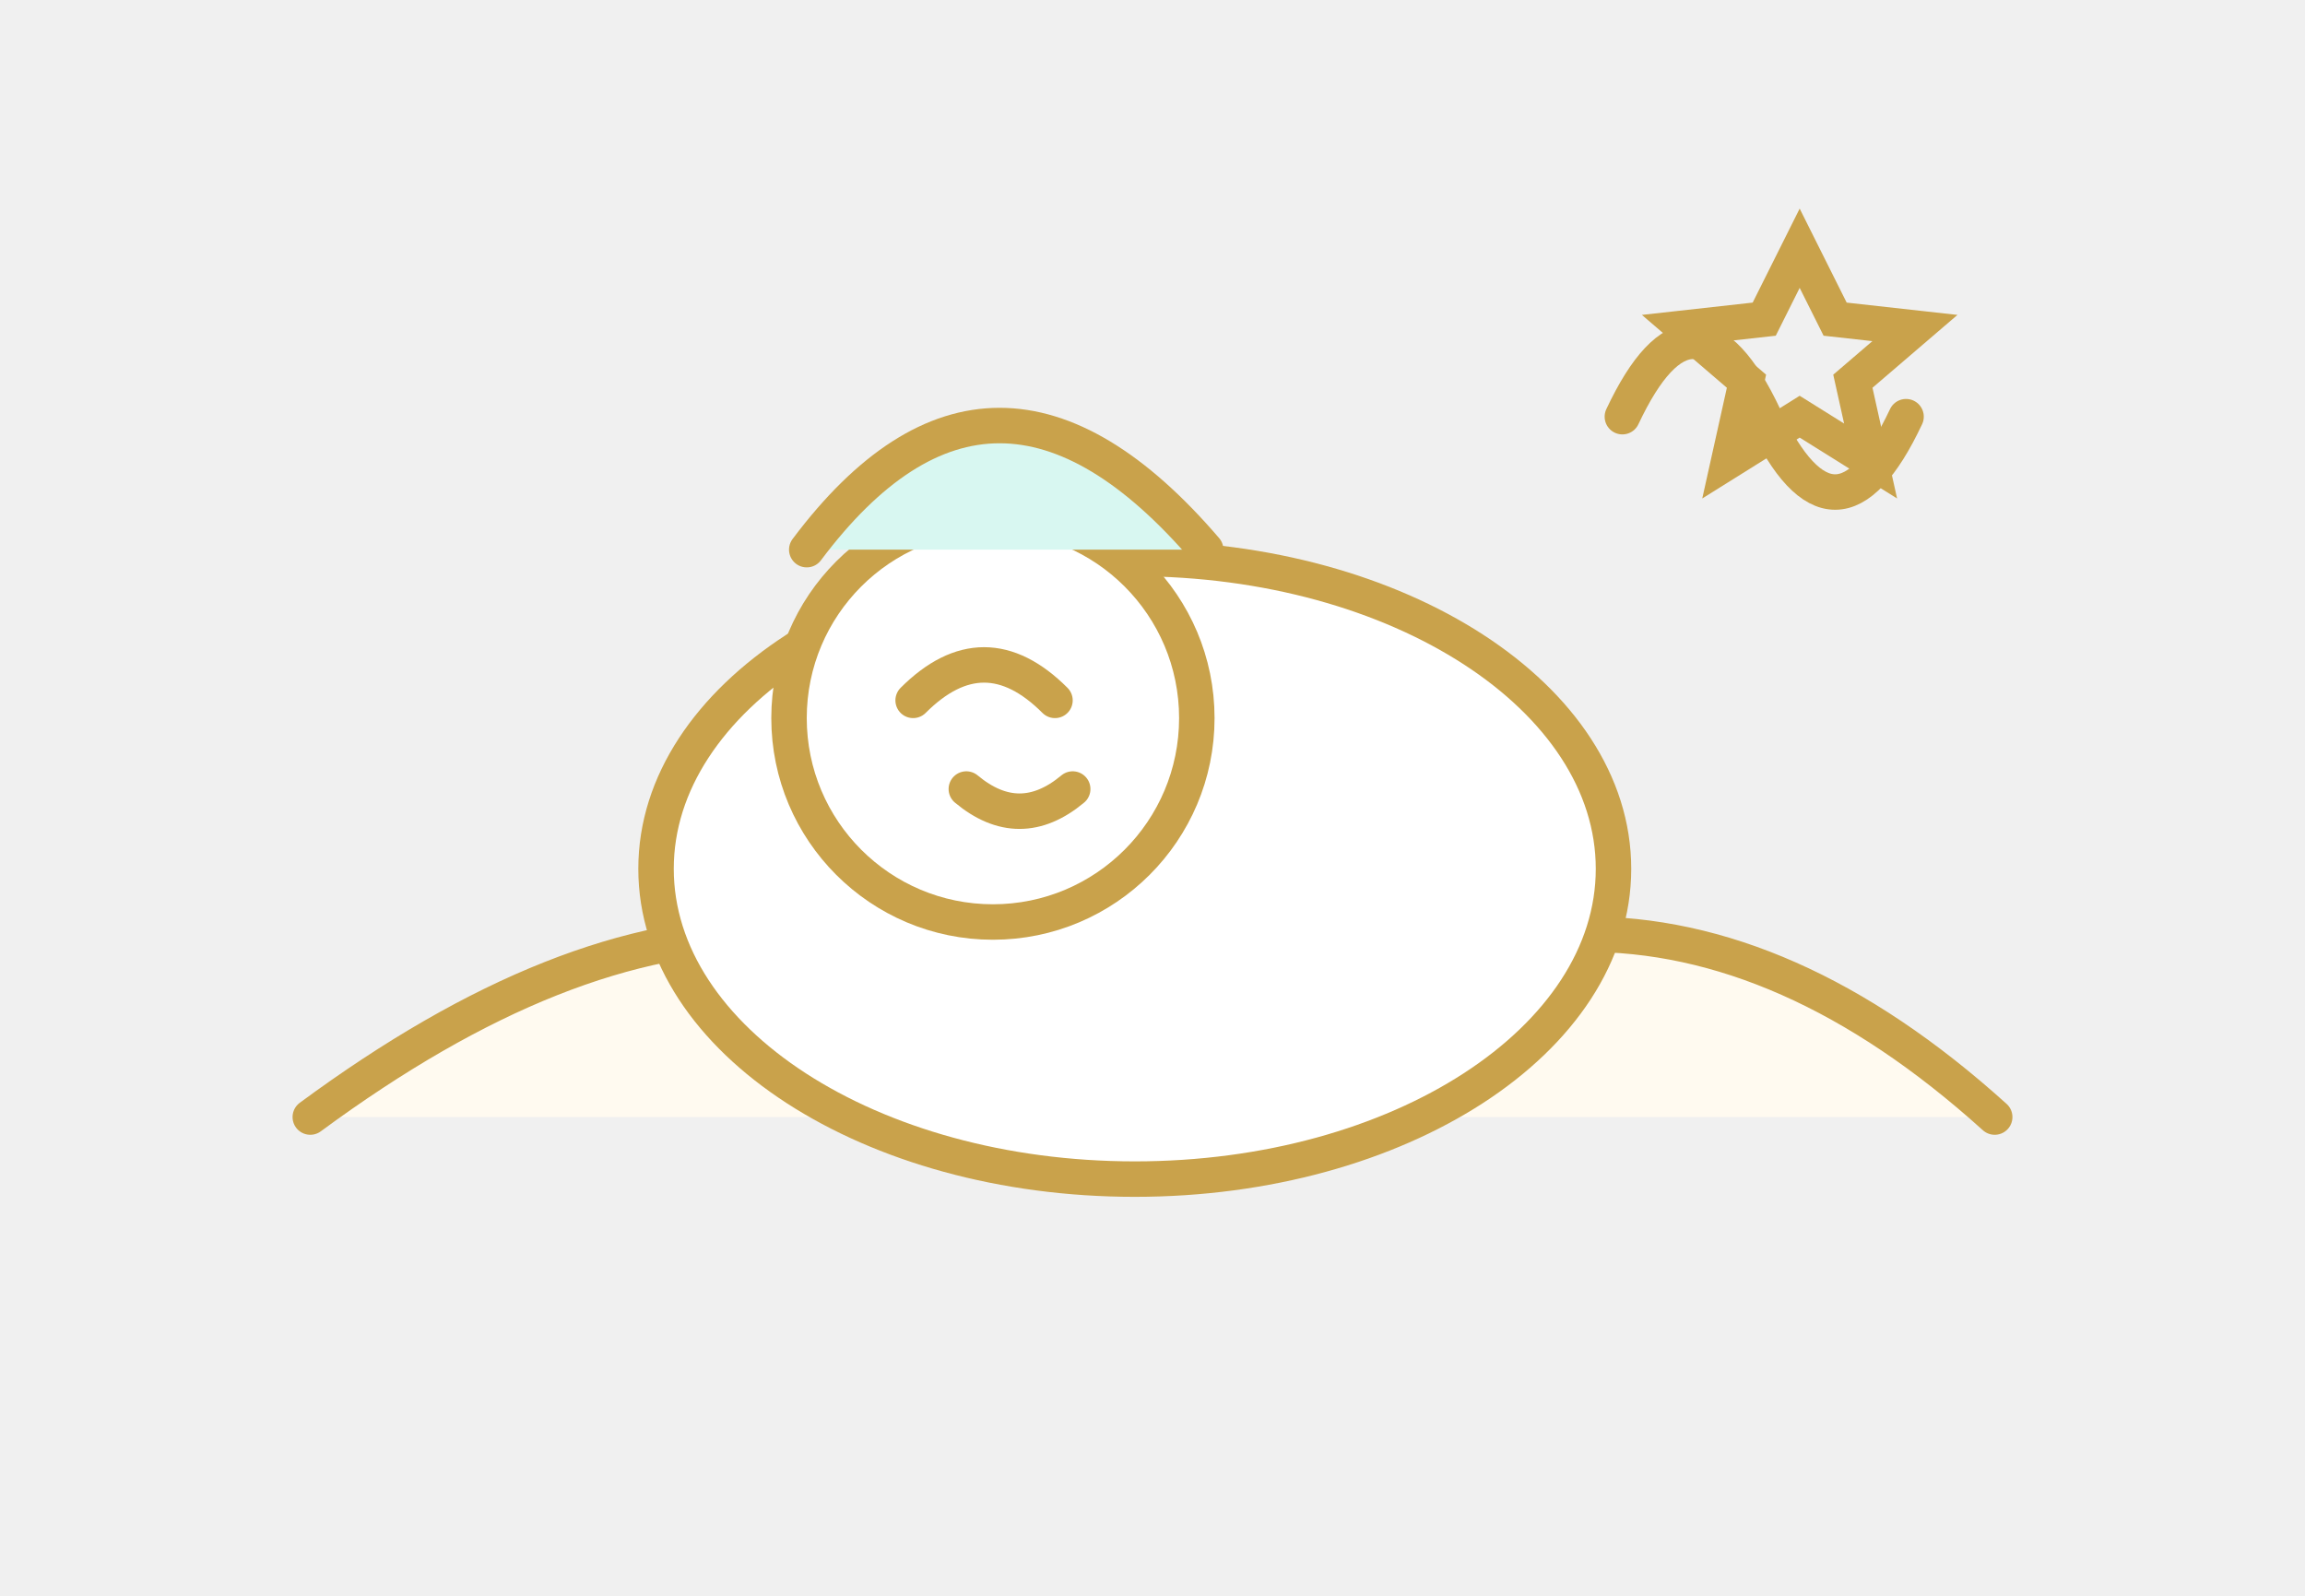
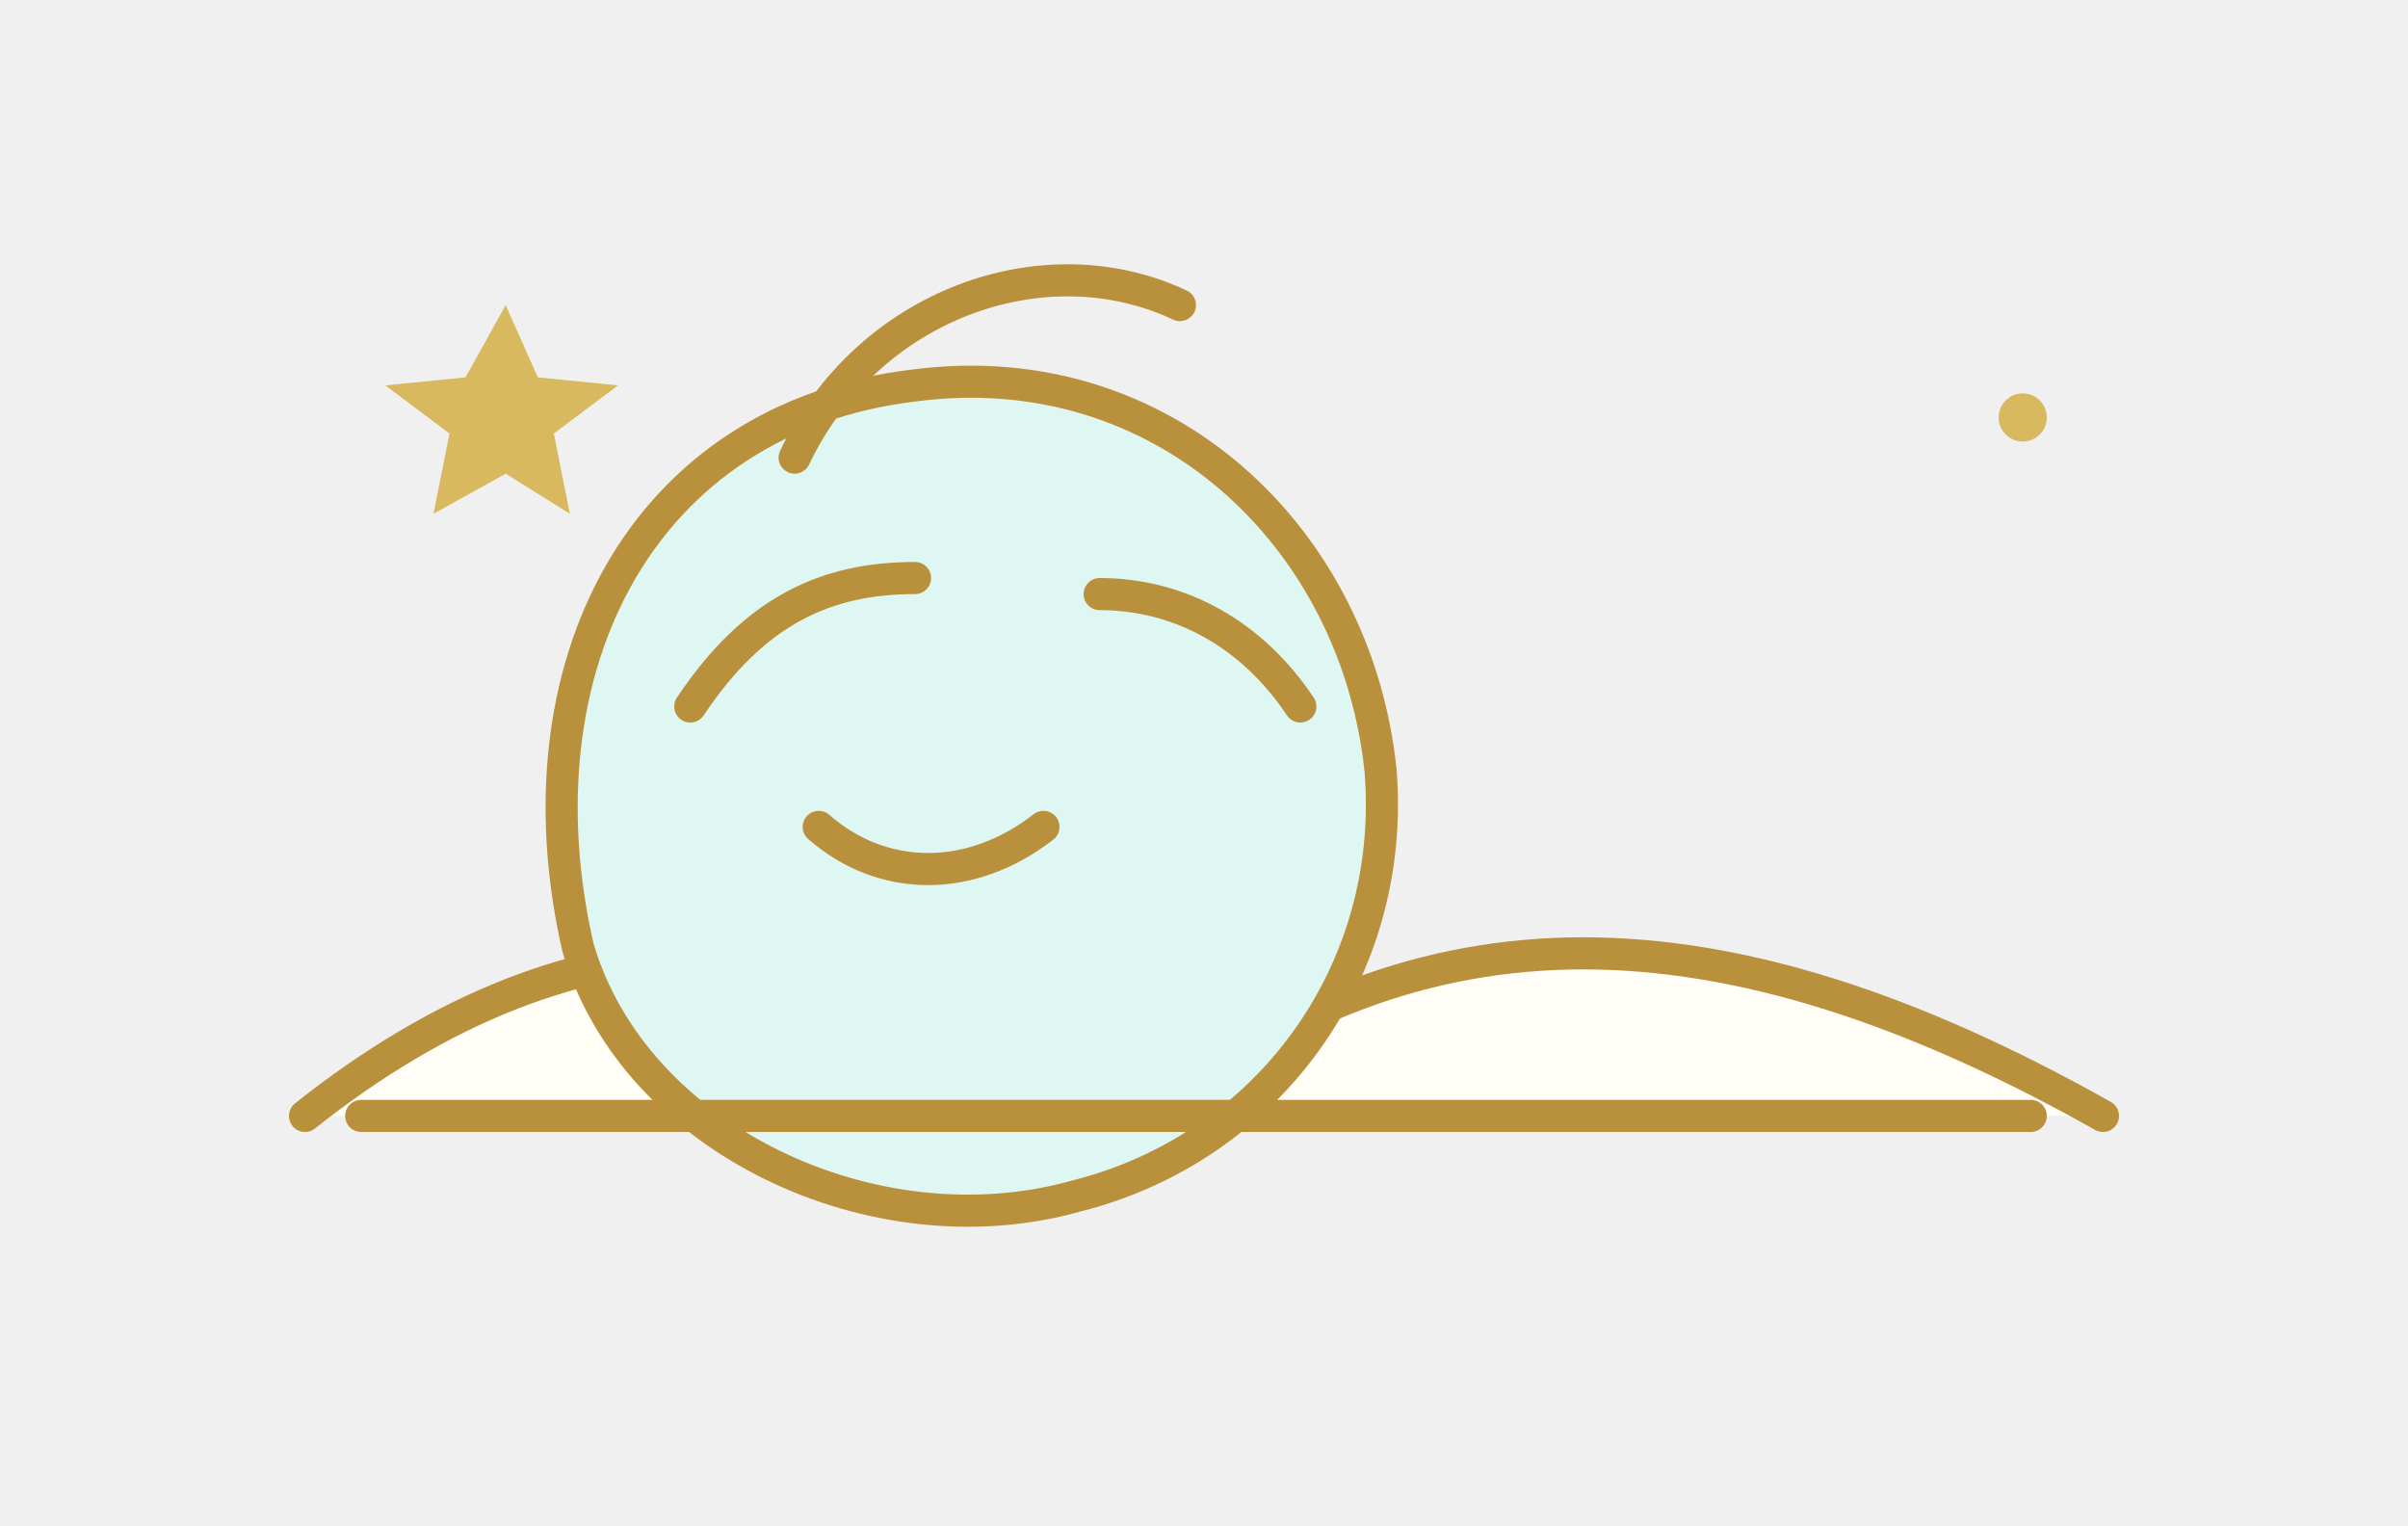
- <svg xmlns="http://www.w3.org/2000/svg" viewBox="0 0 260 180">
-   <g fill="none" stroke="#c9a24b" stroke-width="4" stroke-linecap="round">
-     <path d="M35 126c38-28 68-27 98 0 30-27 61-28 92 0" fill="#fffaf0" />
-     <ellipse cx="128" cy="98" rx="54" ry="35" fill="#fff" />
-     <circle cx="112" cy="81" r="23" fill="#fff" />
-     <path d="M103 79q8-8 16 0M109 89q6 5 12 0" />
-     <path d="M91 62q21-28 45 0" fill="#d8f7f1" />
-     <path d="M183 47q8-17 16 0t16 0" />
-     <path d="M203 28l4 8 9 1-7 6 2 9-8-5-8 5 2-9-7-6 9-1z" />
+ <svg xmlns="http://www.w3.org/2000/svg" viewBox="0 0 300 190">
+   <g fill="none" stroke="#b9913c" stroke-width="4" stroke-linecap="round" stroke-linejoin="round">
+     <path d="M38 139c34-27 69-27 105 0 34-27 71-27 119 0" fill="#fffdf5" />
+     <path d="M72 118c-8-35 8-66 42-70 31-4 55 19 58 48 2 25-14 47-38 53-25 7-55-7-62-31z" fill="#dff7f2" />
+     <path d="M99 57c9-19 31-27 48-19M86 88c8-12 17-16 28-16M137 74c10 0 19 5 25 14" />
+     <path d="M102 103c8 7 19 7 28 0" />
+     <path d="M45 139h208" />
+   </g>
+   <g fill="#d8b95f">
+     <path d="M63 38l4 9 10 1-8 6 2 10-8-5-9 5 2-10-8-6 10-1z" />
+     <circle cx="252" cy="52" r="3" />
  </g>
</svg>
